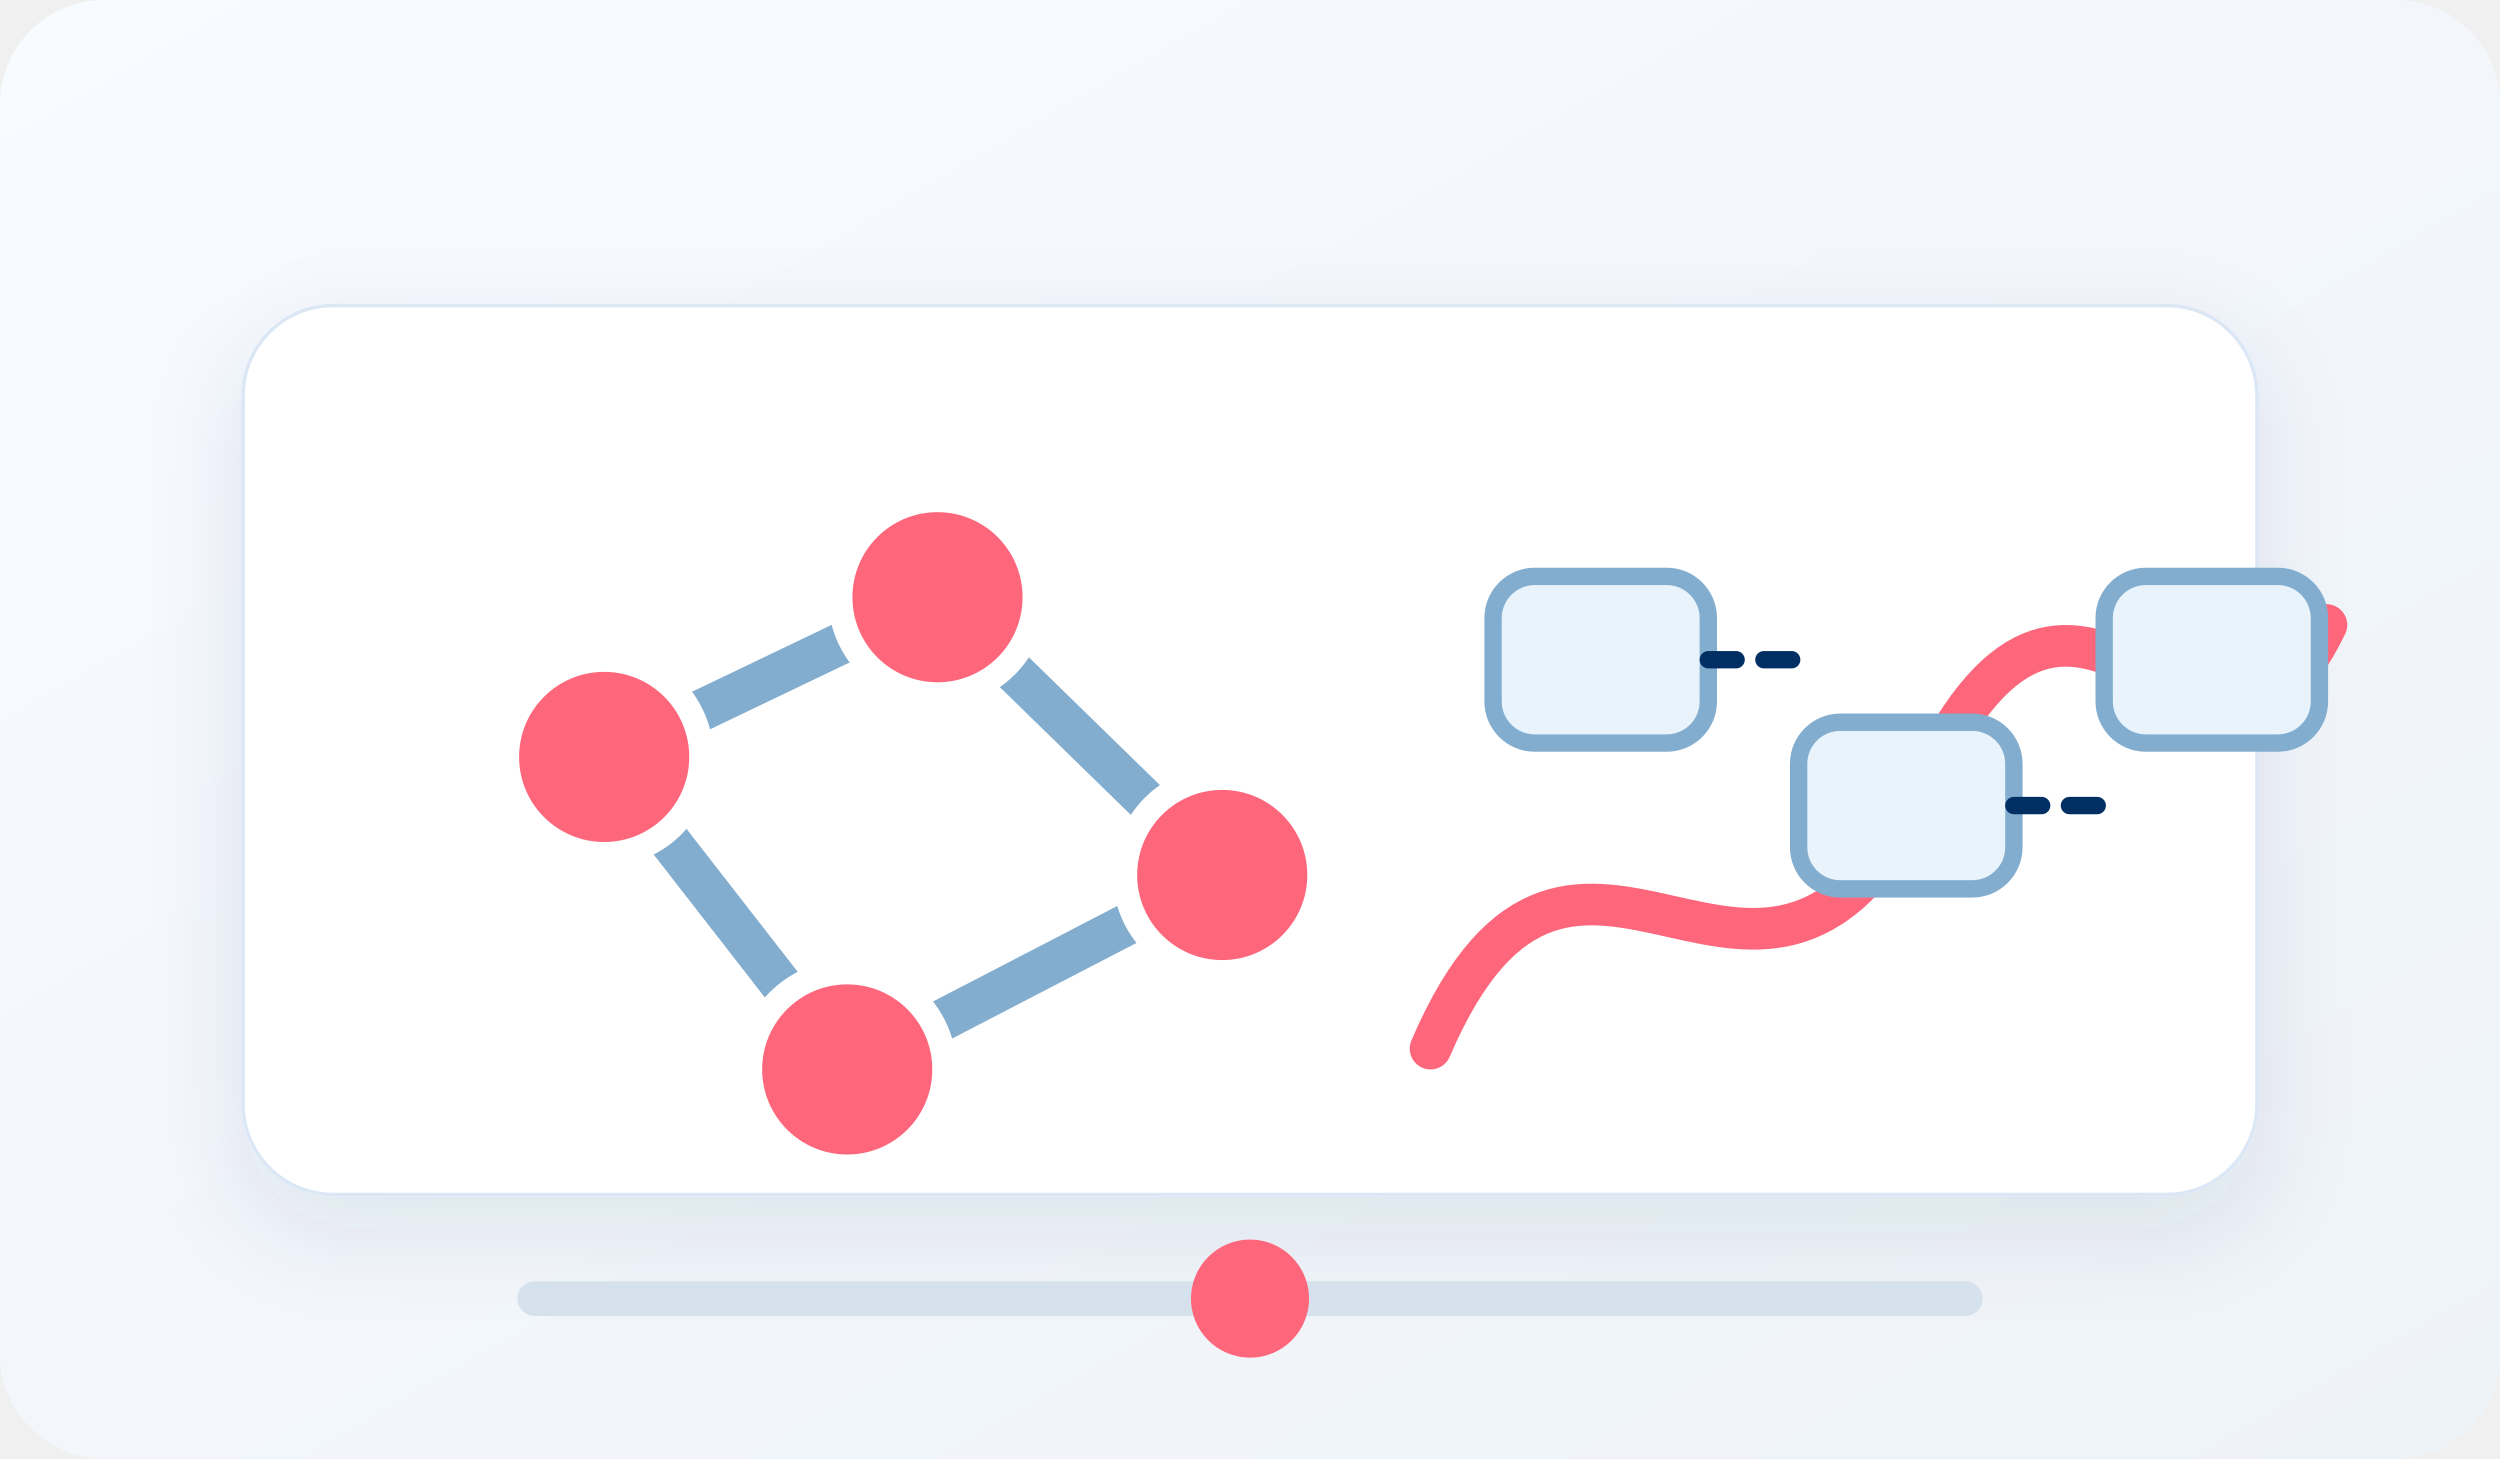
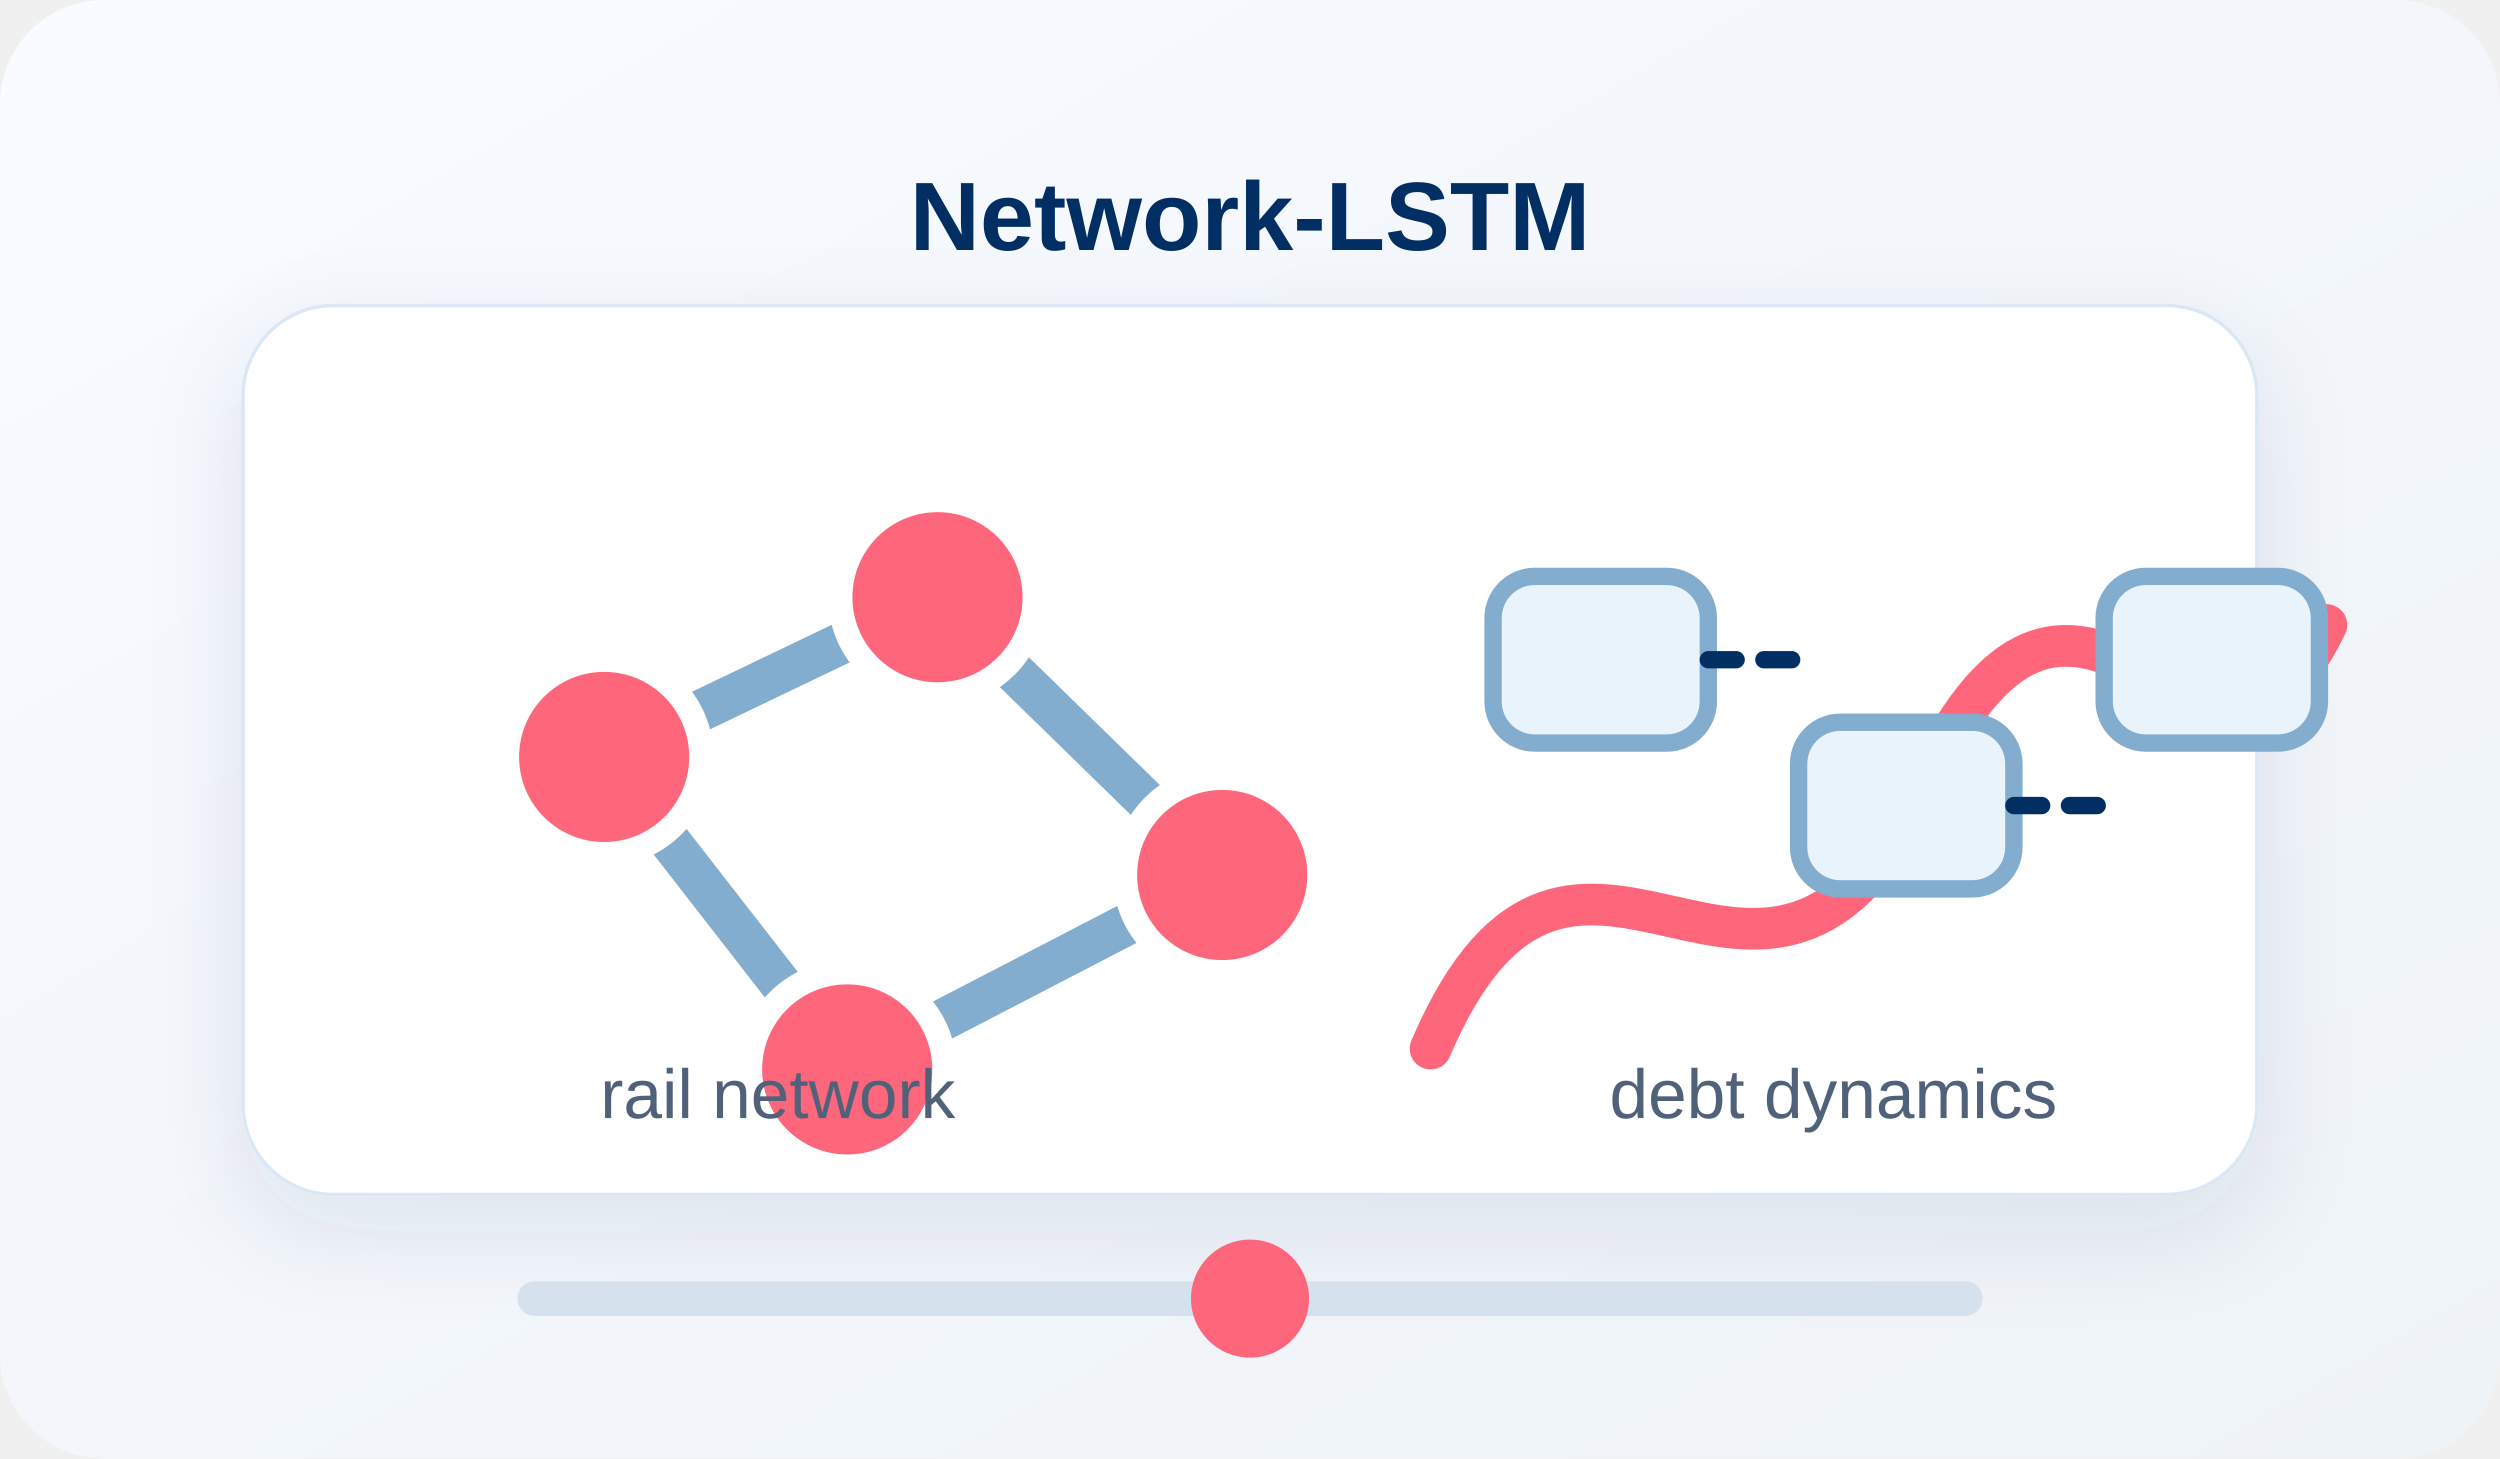
<svg xmlns="http://www.w3.org/2000/svg" viewBox="0 0 720 420" role="img" aria-labelledby="title desc">
  <defs>
    <linearGradient id="bg" x1="0" y1="0" x2="1" y2="1">
      <stop offset="0" stop-color="#f8fbff" />
      <stop offset="1" stop-color="#eef3f8" />
    </linearGradient>
    <filter id="soft" x="-20%" y="-20%" width="140%" height="140%">
      <feDropShadow dx="0" dy="10" stdDeviation="14" flood-color="#012f63" flood-opacity=".10" />
    </filter>
  </defs>
  <rect width="720" height="420" rx="30" fill="url(#bg)" />
  <rect x="70" y="88" width="580" height="256" rx="26" fill="#fff" stroke="#dbe7f4" filter="url(#soft)" />
  <g transform="translate(128 128)">
    <g stroke="#82adcf" stroke-width="12" stroke-linecap="round">
      <line x1="46" y1="90" x2="142" y2="44" />
      <line x1="46" y1="90" x2="116" y2="180" />
      <line x1="142" y1="44" x2="224" y2="124" />
      <line x1="116" y1="180" x2="224" y2="124" />
    </g>
    <g fill="#fe667b" stroke="#fff" stroke-width="7">
      <circle cx="46" cy="90" r="28" />
      <circle cx="142" cy="44" r="28" />
      <circle cx="116" cy="180" r="28" />
      <circle cx="224" cy="124" r="28" />
    </g>
  </g>
  <g transform="translate(400 132)">
    <path d="M12 170 C54 72, 108 192, 154 94 S236 118, 270 48" fill="none" stroke="#fe667b" stroke-width="12" stroke-linecap="round" />
    <g fill="#e8f3fb" stroke="#82adcf" stroke-width="5">
      <rect x="30" y="34" width="62" height="48" rx="12" />
      <rect x="118" y="76" width="62" height="48" rx="12" />
      <rect x="206" y="34" width="62" height="48" rx="12" />
    </g>
    <path d="M92 58 H118 M180 100 H206" stroke="#012f63" stroke-width="5" stroke-linecap="round" stroke-dasharray="8 8" />
  </g>
  <path d="M154 374 H566" stroke="#d5e2ee" stroke-width="10" stroke-linecap="round" />
  <circle cx="360" cy="374" r="17" fill="#fe667b" />
+   <text x="360" y="72" text-anchor="middle" fill="#012f63" font-family="Arial, sans-serif" font-size="28" font-weight="700">Network-LSTM</text>
+   <text x="224" y="322" text-anchor="middle" fill="#50627a" font-family="Arial, sans-serif" font-size="20">rail network</text>
+   <text x="528" y="322" text-anchor="middle" fill="#50627a" font-family="Arial, sans-serif" font-size="20">debt dynamics</text>
</svg>
